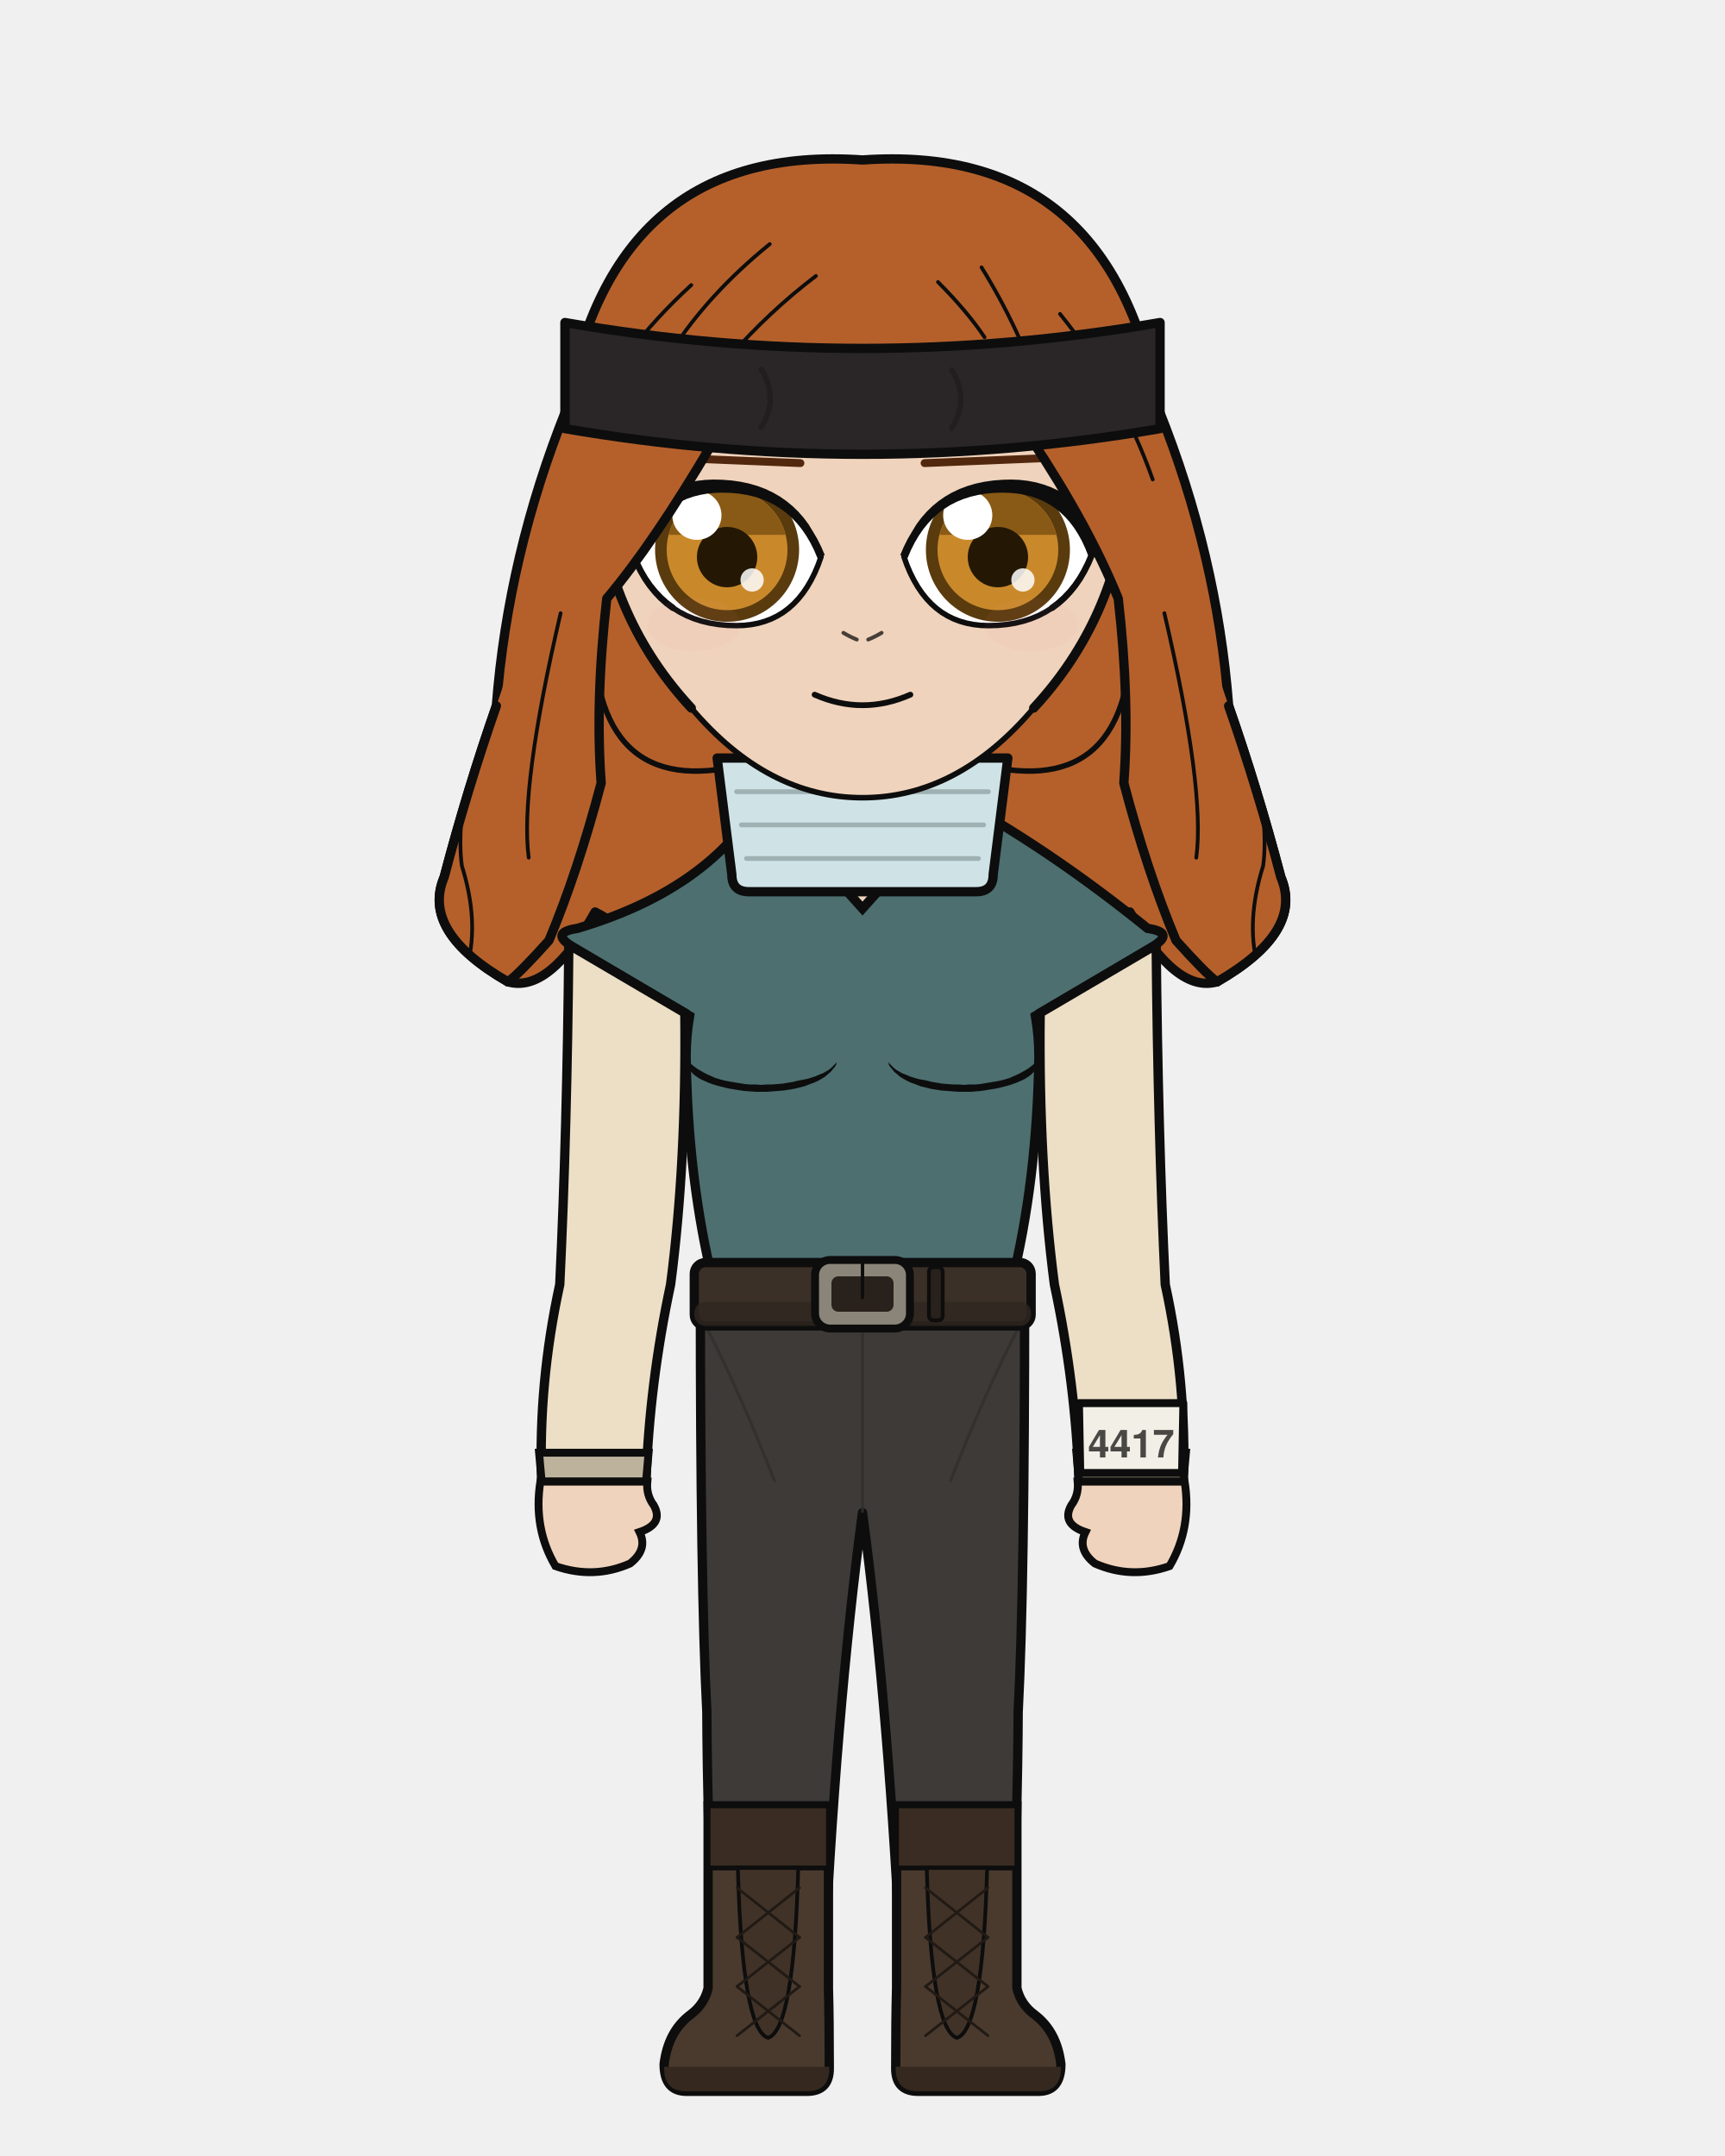
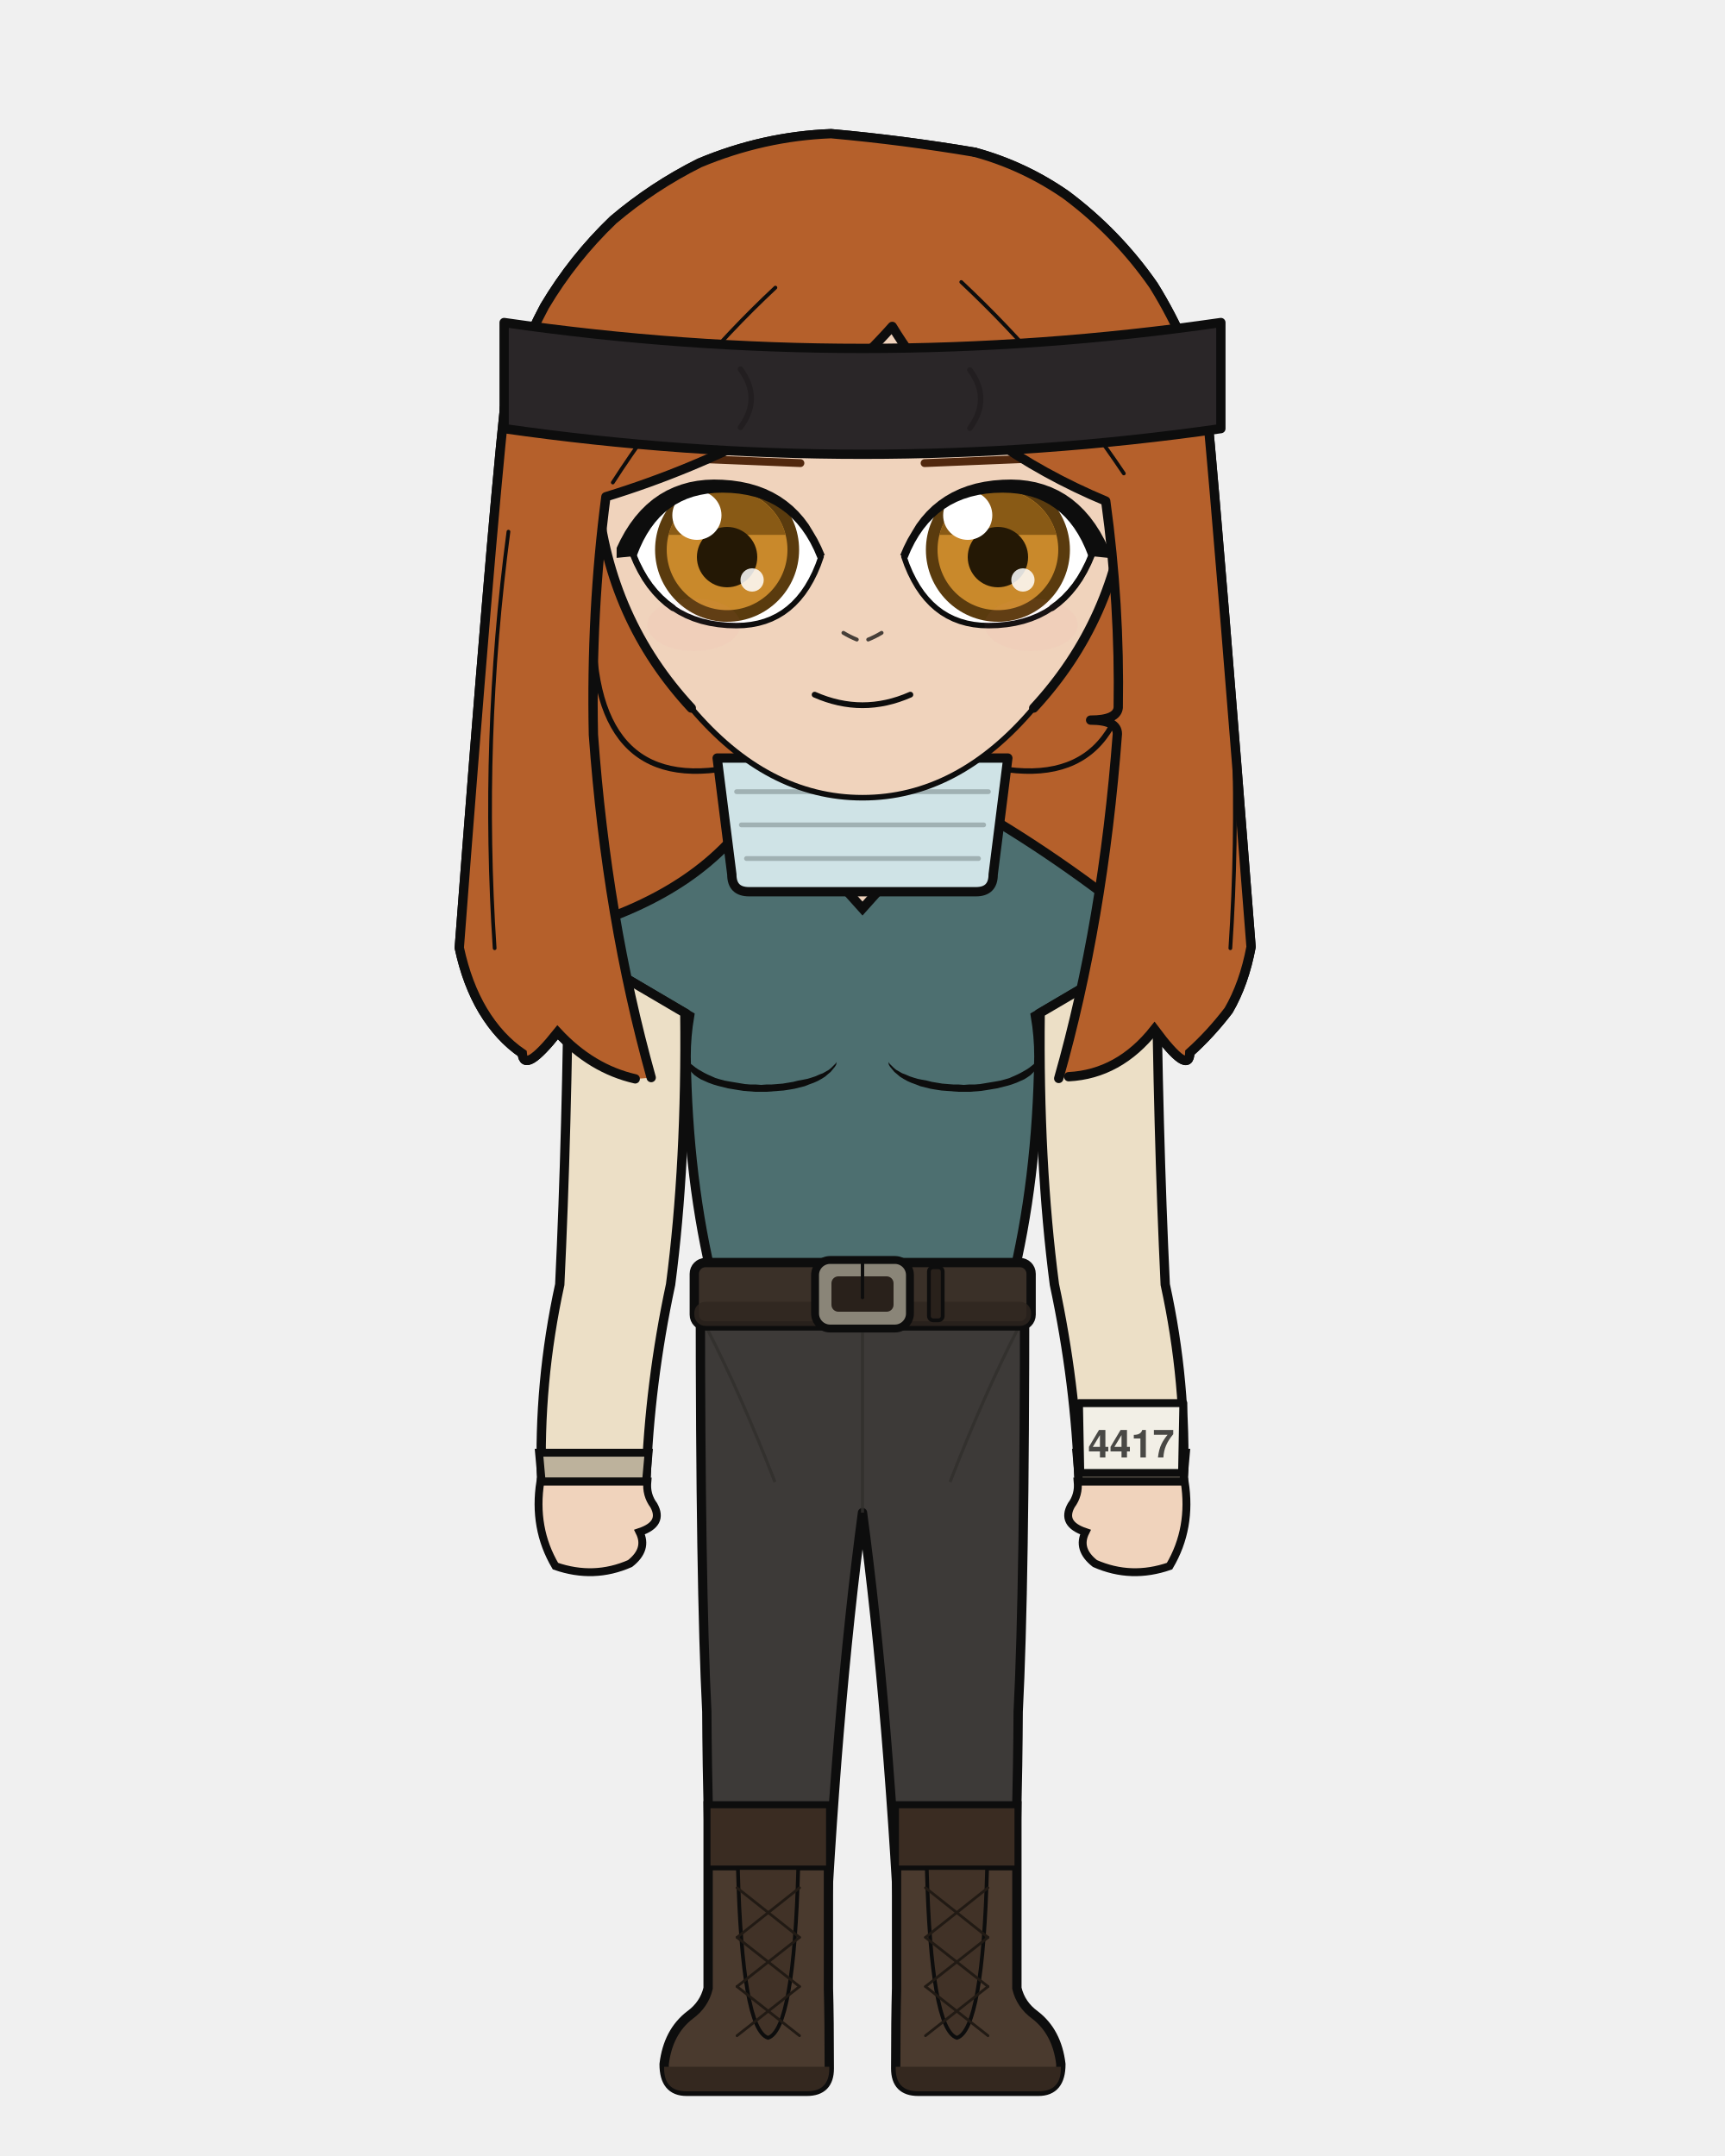
<svg xmlns="http://www.w3.org/2000/svg" width="400" height="500" viewBox="0 0 400 500">
  <defs>
    <clipPath id="hair-front">
-       <path d="M 117.8 227.7 Q 120.5 225.7 127.3 218.1 Q 134.0 202.1 139.4 181.6 Q 138.0 162.4 140.7 138.8 Q 151.5 126.0 165.0 103.1 Q 185.2 94.3 208.1 82.2 Q 224.2 94.3 239.1 101.8 Q 252.5 122.0 259.3 138.8 Q 262.0 162.4 260.6 181.6 Q 266.0 202.1 272.7 218.1 Q 279.5 225.7 282.2 227.7 Q 302.4 216.1 297.0 203.4 Q 291.6 182.9 284.9 163.7 Q 270.7 122.0 267.3 95.0 Q 256.6 37.1 200.0 41.1 Q 143.4 37.1 132.7 95.0 Q 129.3 122.0 115.1 163.7 Q 108.4 182.9 103.0 203.4 Q 97.6 216.1 117.8 227.7 Z" />
+       <path d="M 151.0 249.9 Q 140.7 213.0 137.6 170.4 Q 137.0 141.9 140.5 115.2 Q 160.4 109.1 178.8 99.3 Q 194.4 89.8 206.9 75.7 Q 216.0 90.7 229.6 101.4 Q 242.0 110.2 256.4 116.2 Q 259.7 140.2 259.3 164.1 Q 259.0 167.0 252.9 167.0 Q 259.1 167.0 259.1 170.2 Q 255.8 213.9 245.5 250.1 Q 246.7 249.9 247.8 249.7 Q 259.5 249.1 267.7 238.7 Q 275.8 249.6 275.9 244.1 Q 280.7 239.8 284.9 234.3 Q 288.5 228.1 290.1 219.6 Q 282.8 126.0 279.9 95.3 Q 276.0 79.9 267.5 66.2 Q 259.1 54.1 247.2 45.2 Q 237.4 38.4 226.0 35.3 Q 209.4 32.5 192.7 31.0 Q 177.0 31.6 162.2 37.8 Q 151.4 43.2 142.2 51.0 Q 132.9 59.9 126.3 71.0 Q 120.3 82.2 117.0 94.5 Q 113.6 126.6 106.5 219.8 Q 108.3 228.2 112.0 234.4 Q 115.8 240.7 121.1 244.3 Q 121.5 249.2 129.3 239.4 Q 137.2 247.9 147.3 250.2 Q 149.2 250.1 151.0 249.9 Z" />
    </clipPath>
  </defs>
-   <path d="M 131.3 95.0 Q 142.1 33.1 200.0 37.1 Q 257.9 33.1 268.7 95.0 Q 282.2 128.7 284.9 163.7 Q 291.6 182.9 297.0 203.4 Q 302.4 216.1 282.2 227.7 Q 272.7 230.4 262.0 211.5 Q 251.2 216.9 240.4 234.4 Q 229.6 229.0 220.2 214.2 Q 209.4 219.6 200.0 231.7 Q 190.6 219.6 179.8 214.2 Q 170.4 229.0 159.6 234.4 Q 148.8 216.9 138.0 211.5 Q 127.3 230.4 117.8 227.7 Q 97.6 216.1 103.0 203.4 Q 108.4 182.9 115.1 163.7 Q 117.8 128.7 131.3 95.0 Z" fill="#b5602b" />
-   <path d="M 131.3 95.0 Q 142.1 33.1 200.0 37.1 Q 257.9 33.1 268.7 95.0 Q 282.2 128.7 284.9 163.7 Q 291.6 182.9 297.0 203.4 Q 302.4 216.1 282.2 227.7 Q 272.7 230.4 262.0 211.5 Q 251.2 216.9 240.4 234.4 Q 229.6 229.0 220.2 214.2 Q 209.4 219.6 200.0 231.7 Q 190.6 219.6 179.8 214.2 Q 170.4 229.0 159.6 234.4 Q 148.8 216.9 138.0 211.5 Q 127.3 230.4 117.8 227.7 Q 97.6 216.1 103.0 203.4 Q 108.4 182.9 115.1 163.7 Q 117.8 128.7 131.3 95.0 Z" fill="none" stroke="#0d0d0d" stroke-width="2.16" stroke-linecap="round" stroke-linejoin="round" />
+   <path d="M 147.3 250.2 Q 137.2 247.9 129.3 239.4 Q 121.5 249.2 121.1 244.3 Q 115.8 240.7 112.0 234.4 Q 108.3 228.2 106.5 219.8 Q 113.6 126.6 117.0 94.5 Q 120.3 82.2 126.3 71.0 Q 132.9 59.9 142.2 51.0 Q 151.4 43.2 162.2 37.8 Q 177.0 31.6 192.7 31.0 Q 209.4 32.5 226.0 35.3 Q 237.4 38.4 247.2 45.2 Q 259.1 54.1 267.5 66.2 Q 276.0 79.9 279.9 95.3 Q 282.8 126.0 290.1 219.6 Q 288.5 228.1 284.9 234.3 Q 280.7 239.8 275.9 244.1 Q 275.8 249.6 267.7 238.7 Q 259.5 249.1 247.8 249.7 Q 197.6 261.0 147.3 250.2 Z" fill="#b5602b" />
+   <path d="M 147.3 250.2 Q 137.2 247.9 129.3 239.4 Q 121.5 249.2 121.1 244.3 Q 115.8 240.7 112.0 234.4 Q 108.3 228.2 106.5 219.8 Q 113.6 126.6 117.0 94.5 Q 120.3 82.2 126.3 71.0 Q 132.9 59.9 142.2 51.0 Q 151.4 43.2 162.2 37.8 Q 177.0 31.6 192.7 31.0 Q 209.4 32.5 226.0 35.3 Q 237.4 38.4 247.2 45.2 Q 259.1 54.1 267.5 66.2 Q 276.0 79.9 279.9 95.3 Q 282.8 126.0 290.1 219.6 Q 288.5 228.1 284.9 234.3 Q 280.7 239.8 275.9 244.1 Q 275.8 249.6 267.7 238.7 Q 259.5 249.1 247.8 249.7 Q 197.6 261.0 147.3 250.2 Z" fill="none" stroke="#0d0d0d" stroke-width="2.16" stroke-linecap="round" stroke-linejoin="round" />
  <path d="M 181.9 199.2 Q 168.1 215.1 140.5 223.6 Q 136.2 224.9 136.2 229.2 Q 136.2 235.6 150.2 235.6 L 154.4 235.6 L 154.4 231.3 L 164.2 231.3 Q 163.4 240.4 163.4 245.0 Q 163.5 247.0 165.0 247.9 Q 166.5 248.8 166.5 250.9 Q 167.1 276.3 169.8 297.9 Q 169.8 318.7 169.8 335.7 L 194.2 335.7 L 200.0 335.7 L 205.8 335.7 L 230.2 335.7 Q 230.2 318.7 230.2 297.9 Q 232.9 276.3 233.5 250.9 Q 233.5 248.8 235.0 247.9 Q 236.5 247.0 236.6 245.0 Q 236.6 240.4 235.8 235.6 L 235.8 231.3 L 245.6 231.3 L 245.6 235.6 L 249.8 235.6 Q 263.8 235.6 263.8 229.2 Q 263.8 224.9 259.5 223.6 Q 239.5 206.9 218.1 199.2 Z" fill="#f0d3bc" stroke="#0d0d0d" stroke-width="2.16" />
  <rect x="181.9" y="172.5" width="36.3" height="38.0" rx="12.7" fill="#f0d3bc" />
  <line x1="181.9" y1="172.5" x2="181.9" y2="199.2" stroke="#0d0d0d" stroke-width="2.16" />
  <line x1="218.1" y1="172.5" x2="218.1" y2="199.2" stroke="#0d0d0d" stroke-width="2.16" />
  <path d="M 162.4 300.1 L 237.6 300.1 Q 237.6 367.9 236.1 397.0 Q 236.0 419.4 234.6 461.1 L 209.2 461.1 Q 206.2 397.0 200.0 350.8 Q 193.8 397.0 190.8 461.1 L 165.4 461.1 Q 164.0 419.4 163.9 397.0 Q 162.4 367.9 162.4 300.1 Z" fill="#3d3a38" stroke="#0d0d0d" stroke-width="2.16" stroke-linejoin="round" />
  <line x1="200.0" y1="306.2" x2="200.0" y2="350.8" stroke="#312e2c" stroke-width="0.71" opacity="0.8" />
  <path d="M 164.0 308.2 Q 171.8 323.4 179.7 343.7" fill="none" stroke="#312e2c" stroke-width="0.71" opacity="0.8" />
  <path d="M 236.0 308.2 Q 228.2 323.4 220.3 343.7" fill="none" stroke="#312e2c" stroke-width="0.71" opacity="0.8" />
  <path d="M 192.1 418.8 L 192.1 461.1 Q 192.3 468.3 192.3 479.7 Q 192.3 485.0 187.1 485.0 L 159.2 485.0 Q 154.0 485.0 154.0 478.7 Q 154.9 471.2 160.0 467.3 Q 163.3 464.9 164.2 461.1 L 164.2 418.8 Z" fill="#4a3a2e" stroke="#0d0d0d" stroke-width="2.16" />
  <path d="M 192.3 479.3 L 154.0 479.3 L 154.0 479.7 Q 154.0 485.0 159.2 485.0 L 187.1 485.0 Q 192.3 485.0 192.3 479.7 Z" fill="#34281f" />
  <rect x="164.2" y="418.8" width="27.9" height="14.4" fill="#3a2c22" stroke="#0d0d0d" stroke-width="1.11" />
  <path d="M 171.1 433.2 L 185.1 433.2 Q 184.1 470.7 178.1 472.6 Q 172.1 470.7 171.1 433.2 Z" fill="#413227" stroke="#0d0d0d" stroke-width="0.87" />
  <line x1="185.4" y1="437.8" x2="170.9" y2="449.3" stroke="#211a14" stroke-width="0.63" stroke-linecap="round" />
  <line x1="170.9" y1="437.8" x2="185.4" y2="449.3" stroke="#211a14" stroke-width="0.63" stroke-linecap="round" />
  <line x1="185.4" y1="449.3" x2="170.9" y2="460.7" stroke="#211a14" stroke-width="0.63" stroke-linecap="round" />
  <line x1="170.9" y1="449.3" x2="185.4" y2="460.7" stroke="#211a14" stroke-width="0.63" stroke-linecap="round" />
  <line x1="185.4" y1="460.7" x2="170.9" y2="472.1" stroke="#211a14" stroke-width="0.63" stroke-linecap="round" />
  <line x1="170.9" y1="460.7" x2="185.4" y2="472.1" stroke="#211a14" stroke-width="0.63" stroke-linecap="round" />
  <path d="M 207.9 418.8 L 207.9 461.1 Q 207.7 468.3 207.7 479.7 Q 207.7 485.0 212.9 485.0 L 240.8 485.0 Q 246.0 485.0 246.0 478.7 Q 245.1 471.2 240.0 467.3 Q 236.7 464.9 235.8 461.1 L 235.8 418.8 Z" fill="#4a3a2e" stroke="#0d0d0d" stroke-width="2.16" />
  <path d="M 207.7 479.3 L 246.0 479.3 L 246.0 479.7 Q 246.0 485.0 240.8 485.0 L 212.9 485.0 Q 207.7 485.0 207.7 479.7 Z" fill="#34281f" />
  <rect x="207.9" y="418.8" width="27.9" height="14.4" fill="#3a2c22" stroke="#0d0d0d" stroke-width="1.11" />
  <path d="M 214.9 433.2 L 228.9 433.2 Q 227.9 470.7 221.9 472.6 Q 215.9 470.7 214.9 433.2 Z" fill="#413227" stroke="#0d0d0d" stroke-width="0.87" />
  <line x1="229.1" y1="437.8" x2="214.6" y2="449.3" stroke="#211a14" stroke-width="0.63" stroke-linecap="round" />
  <line x1="214.6" y1="437.8" x2="229.1" y2="449.3" stroke="#211a14" stroke-width="0.63" stroke-linecap="round" />
  <line x1="229.1" y1="449.3" x2="214.6" y2="460.7" stroke="#211a14" stroke-width="0.63" stroke-linecap="round" />
  <line x1="214.6" y1="449.3" x2="229.1" y2="460.7" stroke="#211a14" stroke-width="0.63" stroke-linecap="round" />
  <line x1="229.1" y1="460.7" x2="214.6" y2="472.1" stroke="#211a14" stroke-width="0.63" stroke-linecap="round" />
  <line x1="214.6" y1="460.7" x2="229.1" y2="472.1" stroke="#211a14" stroke-width="0.63" stroke-linecap="round" />
  <path d="M 175.8 186.5 Q 163.6 206.5 133.9 215.3 Q 127.2 216.3 133.0 219.7 L 159.9 235.6 Q 159.1 240.3 159.1 245.0 Q 159.5 273.8 165.5 297.9 Q 165.2 299.1 165.2 300.1 L 234.8 300.1 Q 234.8 299.1 234.5 297.9 Q 240.5 273.8 240.9 245.0 Q 240.9 240.3 240.1 235.6 L 267.0 219.7 Q 272.8 216.3 266.1 215.3 Q 245.1 198.3 224.2 186.5 L 218.1 186.5 L 218.1 190.5 L 200.0 210.7 L 181.9 190.5 L 181.9 186.5 Z" fill="#4d6f70" stroke="#0d0d0d" stroke-width="2.16" />
  <path d="M 159.1 245.0 L 159.3 245.5 L 159.6 246.0 L 159.9 246.4 L 160.3 246.8 L 160.8 247.2 L 161.3 247.6 L 161.9 248.0 L 162.6 248.4 L 163.3 248.8 L 164.1 249.2 L 165.0 249.6 L 165.9 250.0 L 166.9 250.3 L 168.0 250.6 L 169.1 250.8 L 170.3 251.0 L 171.5 251.2 L 172.7 251.4 L 173.9 251.5 L 175.2 251.5 L 176.5 251.6 L 177.8 251.5 L 179.0 251.5 L 180.3 251.4 L 181.5 251.3 L 182.7 251.1 L 183.9 250.9 L 185.1 250.6 L 186.2 250.4 L 187.2 250.2 L 188.2 249.9 L 189.1 249.6 L 190.0 249.2 L 190.8 248.9 L 191.5 248.5 L 192.2 248.1 L 192.8 247.6 L 193.2 247.2 L 193.7 246.7 L 194.0 246.3 L 194.0 246.3 L 193.9 246.9 L 193.6 247.4 L 193.1 248.0 L 192.6 248.6 L 192.0 249.1 L 191.3 249.7 L 190.5 250.2 L 189.6 250.7 L 188.7 251.1 L 187.6 251.5 L 186.6 251.9 L 185.4 252.2 L 184.2 252.5 L 183.0 252.7 L 181.7 252.9 L 180.4 253.0 L 179.1 253.1 L 177.8 253.2 L 176.5 253.2 L 175.1 253.2 L 173.8 253.1 L 172.5 253.0 L 171.2 252.8 L 170.0 252.6 L 168.8 252.4 L 167.6 252.1 L 166.4 251.8 L 165.4 251.5 L 164.3 251.1 L 163.4 250.7 L 162.5 250.3 L 161.7 249.8 L 161.0 249.3 L 160.4 248.7 L 159.9 248.1 L 159.5 247.4 L 159.2 246.8 L 159.0 246.2 L 159.0 245.5 L 159.1 245.0 Z" fill="#0d0d0d" stroke="none" />
  <path d="M 240.9 245.0 L 240.7 245.5 L 240.4 246.0 L 240.1 246.4 L 239.7 246.8 L 239.2 247.2 L 238.7 247.6 L 238.1 248.0 L 237.4 248.4 L 236.7 248.8 L 235.9 249.2 L 235.0 249.6 L 234.1 250.0 L 233.1 250.3 L 232.0 250.6 L 230.9 250.8 L 229.7 251.0 L 228.5 251.2 L 227.3 251.4 L 226.1 251.5 L 224.8 251.5 L 223.5 251.6 L 222.2 251.5 L 221.0 251.5 L 219.7 251.4 L 218.5 251.3 L 217.3 251.1 L 216.1 250.9 L 214.9 250.6 L 213.8 250.4 L 212.8 250.2 L 211.8 249.9 L 210.9 249.6 L 210.0 249.2 L 209.2 248.9 L 208.5 248.5 L 207.8 248.1 L 207.2 247.6 L 206.8 247.2 L 206.3 246.7 L 206.0 246.3 L 206.0 246.3 L 206.1 246.9 L 206.4 247.4 L 206.9 248.0 L 207.4 248.6 L 208.0 249.1 L 208.7 249.7 L 209.5 250.2 L 210.4 250.7 L 211.3 251.1 L 212.4 251.5 L 213.4 251.9 L 214.6 252.2 L 215.8 252.5 L 217.0 252.7 L 218.3 252.9 L 219.6 253.0 L 220.9 253.1 L 222.2 253.2 L 223.5 253.2 L 224.9 253.2 L 226.2 253.1 L 227.5 253.0 L 228.8 252.8 L 230.0 252.6 L 231.2 252.4 L 232.4 252.1 L 233.6 251.8 L 234.6 251.5 L 235.7 251.1 L 236.6 250.7 L 237.5 250.3 L 238.3 249.8 L 239.0 249.3 L 239.6 248.7 L 240.1 248.1 L 240.5 247.4 L 240.8 246.8 L 241.0 246.2 L 241.0 245.5 L 240.9 245.0 Z" fill="#0d0d0d" stroke="none" />
  <rect x="161.0" y="292.8" width="78.1" height="14.7" rx="2.6" fill="#3a3028" stroke="#0d0d0d" stroke-width="2.16" />
  <rect x="161.0" y="301.9" width="78.1" height="5.6" rx="2.6" fill="#2e261f" opacity="0.8" />
  <rect x="189.0" y="292.2" width="22.0" height="15.9" rx="3.5" fill="#8a8578" stroke="#0d0d0d" stroke-width="1.83" />
  <rect x="192.8" y="296.0" width="14.4" height="8.2" rx="1.6" fill="#29211b" />
  <line x1="200.0" y1="292.2" x2="200.0" y2="300.9" stroke="#0d0d0d" stroke-width="0.79" stroke-linecap="round" />
  <rect x="215.4" y="293.9" width="3.2" height="12.3" rx="1.0" fill="#29211b" stroke="#0d0d0d" stroke-width="0.87" />
  <path d="M 158.8 234.9 L 131.9 219.1 Q 131.5 262.4 129.8 297.9 Q 124.8 320.8 125.6 343.6 L 149.8 343.6 Q 150.6 320.8 155.5 297.9 Q 159.2 269.6 158.8 234.9 Z" fill="#ecdfc6" stroke="#0d0d0d" stroke-width="2.16" />
  <path d="M 125.0 336.9 L 150.4 336.9 L 149.8 343.6 L 125.6 343.6 Z" fill="#bdb29c" stroke="#0d0d0d" stroke-width="1.83" />
  <path d="M 125.3 343.6 Q 123.6 354.4 128.8 363.2 Q 137.7 366.3 146.1 362.6 Q 150.3 359.3 148.3 355.3 Q 154.0 353.4 151.6 349.1 Q 149.8 346.7 150.1 343.6 Z" fill="#f0d3bc" stroke="#0d0d0d" stroke-width="1.83" />
  <path d="M 241.2 234.9 L 268.1 219.1 Q 268.5 262.4 270.2 297.9 Q 275.2 320.8 274.4 343.6 L 250.2 343.6 Q 249.4 320.8 244.5 297.9 Q 240.8 269.6 241.2 234.9 Z" fill="#ecdfc6" stroke="#0d0d0d" stroke-width="2.16" />
  <path d="M 249.6 336.9 L 275.0 336.9 L 274.4 343.6 L 250.2 343.6 Z" fill="#bdb29c" stroke="#0d0d0d" stroke-width="1.83" />
  <path d="M 250.2 325.4 L 274.4 325.4 L 274.1 341.6 L 250.5 341.6 Z" fill="#f2efe6" stroke="#0d0d0d" stroke-width="1.83" stroke-linejoin="round" />
  <text x="262.3" y="338.0" font-family="Helvetica, Arial, sans-serif" font-weight="bold" font-size="9.0" text-anchor="middle" fill="#494845">4417</text>
  <path d="M 274.7 343.6 Q 276.4 354.4 271.2 363.2 Q 262.3 366.3 253.9 362.6 Q 249.7 359.3 251.7 355.3 Q 246.0 353.4 248.4 349.1 Q 250.2 346.7 249.9 343.6 Z" fill="#f0d3bc" stroke="#0d0d0d" stroke-width="1.83" />
  <defs>
    <mask id="bust-2300719fee" maskUnits="userSpaceOnUse" x="0" y="0" width="400" height="500">
      <path d="M 159.9 235.6 Q 159.1 240.3 159.1 245.0 Q 159.5 273.8 165.5 297.9 L 168.4 297.9 Q 164.9 269.9 164.9 235.6 Z M 240.1 235.6 Q 240.9 240.3 240.9 245.0 Q 240.5 273.8 234.5 297.9 L 231.6 297.9 Q 235.1 269.9 235.1 235.6 Z" fill="white" />
    </mask>
    <clipPath id="bust-arms-f27b5a4a76">
      <path d="M 158.8 234.9 L 131.9 219.1 Q 131.5 262.4 129.8 297.9 Q 124.8 320.8 125.6 343.6 L 149.8 343.6 Q 150.6 320.8 155.5 297.9 Q 159.2 269.6 158.8 234.9 Z" />
      <path d="M 241.2 234.9 L 268.1 219.1 Q 268.5 262.4 270.2 297.9 Q 275.2 320.8 274.4 343.6 L 250.2 343.6 Q 249.4 320.8 244.5 297.9 Q 240.8 269.6 241.2 234.9 Z" />
    </clipPath>
  </defs>
  <g mask="url(#bust-2300719fee)">
    <path d="M 175.8 186.5 Q 163.6 206.5 133.9 215.3 Q 127.2 216.3 133.0 219.7 L 159.9 235.6 Q 159.1 240.3 159.1 245.0 Q 159.5 273.8 165.5 297.9 Q 165.2 299.1 165.2 300.1 L 234.8 300.1 Q 234.8 299.1 234.5 297.9 Q 240.5 273.8 240.9 245.0 Q 240.9 240.3 240.1 235.6 L 267.0 219.7 Q 272.8 216.3 266.1 215.3 Q 245.1 198.3 224.2 186.5 L 218.1 186.5 L 218.1 190.5 L 200.0 210.7 L 181.9 190.5 L 181.9 186.5 Z" fill="#4d6f70" stroke="#0d0d0d" stroke-width="2.16" />
    <path d="M 159.1 245.0 L 159.3 245.5 L 159.6 246.0 L 159.9 246.4 L 160.3 246.8 L 160.8 247.2 L 161.3 247.6 L 161.9 248.0 L 162.6 248.4 L 163.3 248.8 L 164.1 249.2 L 165.0 249.6 L 165.9 250.0 L 166.9 250.3 L 168.0 250.6 L 169.1 250.8 L 170.3 251.0 L 171.5 251.2 L 172.7 251.4 L 173.9 251.5 L 175.2 251.5 L 176.5 251.6 L 177.8 251.5 L 179.0 251.5 L 180.3 251.4 L 181.5 251.3 L 182.7 251.1 L 183.9 250.9 L 185.1 250.6 L 186.2 250.4 L 187.2 250.2 L 188.2 249.9 L 189.1 249.6 L 190.0 249.2 L 190.8 248.9 L 191.5 248.5 L 192.2 248.1 L 192.8 247.6 L 193.2 247.2 L 193.7 246.7 L 194.0 246.3 L 194.0 246.3 L 193.9 246.9 L 193.6 247.4 L 193.1 248.0 L 192.6 248.6 L 192.0 249.1 L 191.3 249.7 L 190.5 250.2 L 189.6 250.7 L 188.7 251.1 L 187.6 251.5 L 186.6 251.9 L 185.4 252.2 L 184.2 252.5 L 183.0 252.7 L 181.7 252.9 L 180.4 253.0 L 179.1 253.1 L 177.8 253.2 L 176.5 253.2 L 175.1 253.2 L 173.8 253.1 L 172.5 253.0 L 171.2 252.8 L 170.0 252.6 L 168.8 252.4 L 167.6 252.1 L 166.4 251.8 L 165.4 251.5 L 164.3 251.1 L 163.4 250.7 L 162.5 250.3 L 161.7 249.8 L 161.0 249.3 L 160.4 248.7 L 159.9 248.1 L 159.5 247.4 L 159.2 246.8 L 159.0 246.2 L 159.0 245.5 L 159.1 245.0 Z" fill="#0d0d0d" stroke="none" />
    <path d="M 240.9 245.0 L 240.7 245.5 L 240.4 246.0 L 240.1 246.4 L 239.7 246.8 L 239.2 247.2 L 238.7 247.6 L 238.1 248.0 L 237.4 248.4 L 236.7 248.8 L 235.9 249.2 L 235.0 249.6 L 234.1 250.0 L 233.1 250.3 L 232.0 250.6 L 230.9 250.8 L 229.7 251.0 L 228.5 251.2 L 227.3 251.4 L 226.1 251.5 L 224.8 251.5 L 223.5 251.6 L 222.2 251.5 L 221.0 251.5 L 219.7 251.4 L 218.5 251.3 L 217.3 251.1 L 216.1 250.9 L 214.9 250.6 L 213.8 250.4 L 212.8 250.2 L 211.8 249.9 L 210.9 249.6 L 210.0 249.2 L 209.2 248.9 L 208.5 248.5 L 207.8 248.1 L 207.2 247.6 L 206.8 247.2 L 206.3 246.7 L 206.0 246.3 L 206.0 246.3 L 206.1 246.9 L 206.4 247.4 L 206.9 248.0 L 207.4 248.6 L 208.0 249.1 L 208.7 249.7 L 209.5 250.2 L 210.4 250.7 L 211.3 251.1 L 212.4 251.5 L 213.4 251.9 L 214.6 252.2 L 215.8 252.5 L 217.0 252.7 L 218.3 252.9 L 219.6 253.0 L 220.9 253.1 L 222.2 253.2 L 223.5 253.2 L 224.9 253.2 L 226.2 253.1 L 227.5 253.0 L 228.8 252.8 L 230.0 252.6 L 231.2 252.4 L 232.4 252.1 L 233.6 251.8 L 234.6 251.5 L 235.7 251.1 L 236.6 250.7 L 237.5 250.3 L 238.3 249.8 L 239.0 249.3 L 239.6 248.7 L 240.1 248.1 L 240.5 247.4 L 240.8 246.8 L 241.0 246.2 L 241.0 245.5 L 240.9 245.0 Z" fill="#0d0d0d" stroke="none" />
    <rect x="161.0" y="292.8" width="78.1" height="14.7" rx="2.6" fill="#3a3028" stroke="#0d0d0d" stroke-width="2.16" />
    <rect x="161.0" y="301.9" width="78.1" height="5.6" rx="2.6" fill="#2e261f" opacity="0.8" />
    <rect x="189.0" y="292.2" width="22.0" height="15.9" rx="3.5" fill="#8a8578" stroke="#0d0d0d" stroke-width="1.83" />
    <rect x="192.8" y="296.0" width="14.4" height="8.2" rx="1.6" fill="#29211b" />
    <line x1="200.0" y1="292.2" x2="200.0" y2="300.9" stroke="#0d0d0d" stroke-width="0.79" stroke-linecap="round" />
    <rect x="215.4" y="293.9" width="3.2" height="12.3" rx="1.0" fill="#29211b" stroke="#0d0d0d" stroke-width="0.87" />
  </g>
  <path d="M 159.9 235.6 Q 159.1 240.3 159.1 245.0 Q 159.5 273.8 165.5 297.9  M 240.1 235.6 Q 240.9 240.3 240.9 245.0 Q 240.5 273.8 234.5 297.9 " fill="none" stroke="#0d0d0d" stroke-width="2.16" stroke-linecap="round" clip-path="url(#bust-arms-f27b5a4a76)" />
  <path d="M 166.3 178.5 Q 134.0 182.6 138.0 135.4" fill="none" stroke="#0d0d0d" stroke-width="1.27" stroke-linecap="round" />
  <path d="M 233.7 178.5 Q 266.0 182.6 262.0 135.4" fill="none" stroke="#0d0d0d" stroke-width="1.27" stroke-linecap="round" />
  <path d="M 166.3 175.8 L 233.7 175.8 L 230.3 202.8 Q 230.3 206.8 226.3 206.8 L 173.7 206.8 Q 169.7 206.8 169.7 202.8 Z" fill="#cfe3e6" stroke="#0d0d0d" stroke-width="2.16" stroke-linejoin="round" />
  <path d="M 170.8 183.6 L 229.2 183.6" fill="none" stroke="#a0b1b3" stroke-width="1.11" stroke-linecap="round" />
  <path d="M 171.9 191.3 L 228.1 191.3" fill="none" stroke="#a0b1b3" stroke-width="1.11" stroke-linecap="round" />
  <path d="M 173.1 199.1 L 226.9 199.1" fill="none" stroke="#a0b1b3" stroke-width="1.11" stroke-linecap="round" />
  <path d="M 200.0 47.9 Q 225.9 47.9 244.1 67.6 Q 262.4 87.3 261.5 115.2 Q 258.7 143.7 239.7 164.2 Q 222.1 185.0 200.0 185.0 Q 177.9 185.0 160.3 164.2 Q 141.3 143.7 138.5 115.2 Q 137.6 87.3 155.9 67.6 Q 174.1 47.9 200.0 47.9 Z" fill="#f0d3bc" />
  <path d="M 160.3 164.2 Q 141.3 143.7 138.5 115.2 Q 137.6 87.3 155.9 67.6 Q 174.1 47.9 200.0 47.9 Q 225.9 47.9 244.1 67.6 Q 262.4 87.3 261.5 115.2 Q 258.7 143.7 239.7 164.2" fill="none" stroke="#0d0d0d" stroke-width="2.16" stroke-linecap="round" />
  <path d="M 239.7 164.2 Q 222.1 185.0 200.0 185.0 Q 177.9 185.0 160.3 164.2" fill="none" stroke="#0d0d0d" stroke-width="1.29" stroke-linecap="round" />
  <line x1="185.6" y1="107.4" x2="151.6" y2="106.0" stroke="#51280e" stroke-width="1.83" stroke-linecap="round" />
  <defs>
    <clipPath id="eye-l">
      <path d="M 190.4 129.1 Q 184.2 113.3 167.5 113.3 Q 152.4 113.3 146.8 128.6 Q 153.3 145.1 170.8 145.1 Q 185.1 145.1 190.4 129.1 Z" />
    </clipPath>
  </defs>
  <path d="M 190.4 129.1 Q 184.2 113.3 167.5 113.3 Q 152.4 113.3 146.8 128.6 Q 153.3 145.1 170.8 145.1 Q 185.1 145.1 190.4 129.1 Z" fill="white" stroke="none" />
  <g clip-path="url(#eye-l)">
    <circle cx="168.6" cy="127.5" r="16.7" fill="#5a3b0e" />
    <circle cx="168.6" cy="127.5" r="14.0" fill="#c9892b" />
    <path d="M 155.04 124.04 A 14.01 14.01 0 0 1 182.16 124.04 Z" fill="#895a15" />
    <circle cx="168.6" cy="129.2" r="7.0" fill="#241805" />
    <circle cx="161.6" cy="119.5" r="5.7" fill="white" />
    <circle cx="174.4" cy="134.5" r="2.7" fill="white" opacity="0.85" />
  </g>
  <path d="M 146.79 128.57 L 147.64 130.57 L 148.58 132.44 L 149.60 134.19 L 150.71 135.80 L 151.91 137.28 L 153.20 138.64 L 154.57 139.87 L 156.02 140.96 L 157.56 141.93 L 159.19 142.77 L 160.91 143.48 L 162.71 144.06 L 164.60 144.51 L 166.57 144.83 L 168.63 145.03 L 170.78 145.09 L 172.53 145.03 L 174.22 144.84 L 175.83 144.53 L 177.38 144.09 L 178.85 143.53 L 180.26 142.84 L 181.59 142.03 L 182.85 141.09 L 184.04 140.03 L 185.16 138.84 L 186.21 137.53 L 187.19 136.09 L 188.10 134.52 L 188.94 132.84 L 189.71 131.02 L 190.40 129.08" fill="none" stroke="#0d0d0d" stroke-width="1.27" stroke-linecap="round" />
  <path d="M 146.79 128.57 L 147.64 130.57 L 148.58 132.44 L 149.60 134.19 L 150.71 135.80 L 151.91 137.28 L 153.20 138.64 L 154.57 139.87 L 156.02 140.96" fill="none" stroke="#0d0d0d" stroke-width="1.47" stroke-linecap="round" />
  <path d="M 191.25 128.72 L 190.42 126.79 L 189.50 124.95 L 188.49 123.24 L 187.48 121.58 L 186.34 120.06 L 185.10 118.65 L 183.77 117.36 L 182.34 116.19 L 180.81 115.13 L 179.19 114.20 L 177.47 113.39 L 175.66 112.71 L 173.75 112.15 L 171.76 111.73 L 169.68 111.43 L 167.51 111.26 L 165.51 111.21 L 163.56 111.29 L 161.66 111.51 L 159.81 111.86 L 158.02 112.36 L 156.27 113.00 L 154.59 113.78 L 152.98 114.71 L 151.43 115.79 L 149.96 117.02 L 148.58 118.38 L 147.28 119.88 L 146.07 121.51 L 144.94 123.27 L 143.90 125.16 L 142.99 127.06 L 142.98 129.38 L 147.64 128.91 L 148.37 127.09 L 149.15 125.42 L 150.01 123.86 L 150.93 122.43 L 151.92 121.12 L 152.98 119.92 L 154.11 118.84 L 155.31 117.88 L 156.57 117.03 L 157.91 116.30 L 159.32 115.67 L 160.80 115.16 L 162.36 114.77 L 164.00 114.48 L 165.71 114.31 L 167.51 114.25 L 169.50 114.31 L 171.41 114.49 L 173.23 114.79 L 174.96 115.20 L 176.61 115.73 L 178.18 116.38 L 179.67 117.14 L 181.07 118.03 L 182.40 119.02 L 183.65 120.14 L 184.82 121.38 L 185.92 122.74 L 186.94 124.22 L 187.89 125.83 L 188.76 127.56 L 189.56 129.44 Z" fill="#0d0d0d" stroke="none" />
  <line x1="214.4" y1="107.4" x2="248.4" y2="106.0" stroke="#51280e" stroke-width="1.83" stroke-linecap="round" />
  <defs>
    <clipPath id="eye-r">
      <path d="M 209.6 129.1 Q 215.8 113.3 232.5 113.3 Q 247.6 113.3 253.2 128.6 Q 246.7 145.1 229.2 145.1 Q 214.9 145.1 209.6 129.1 Z" />
    </clipPath>
  </defs>
  <path d="M 209.6 129.1 Q 215.8 113.3 232.5 113.3 Q 247.6 113.3 253.2 128.6 Q 246.7 145.1 229.2 145.1 Q 214.9 145.1 209.6 129.1 Z" fill="white" stroke="none" />
  <g clip-path="url(#eye-r)">
    <circle cx="231.4" cy="127.5" r="16.7" fill="#5a3b0e" />
    <circle cx="231.4" cy="127.5" r="14.0" fill="#c9892b" />
    <path d="M 217.84 124.04 A 14.01 14.01 0 0 1 244.96 124.04 Z" fill="#895a15" />
    <circle cx="231.4" cy="129.2" r="7.0" fill="#241805" />
    <circle cx="224.4" cy="119.5" r="5.7" fill="white" />
    <circle cx="237.2" cy="134.5" r="2.7" fill="white" opacity="0.85" />
  </g>
  <path d="M 253.21 128.57 L 252.36 130.57 L 251.42 132.44 L 250.40 134.19 L 249.29 135.80 L 248.09 137.28 L 246.80 138.64 L 245.43 139.87 L 243.98 140.96 L 242.44 141.93 L 240.81 142.77 L 239.09 143.48 L 237.29 144.06 L 235.40 144.51 L 233.43 144.83 L 231.37 145.03 L 229.22 145.09 L 227.47 145.03 L 225.78 144.84 L 224.17 144.53 L 222.62 144.09 L 221.15 143.53 L 219.74 142.84 L 218.41 142.03 L 217.15 141.09 L 215.96 140.03 L 214.84 138.84 L 213.79 137.53 L 212.81 136.09 L 211.90 134.52 L 211.06 132.84 L 210.29 131.02 L 209.60 129.08" fill="none" stroke="#0d0d0d" stroke-width="1.27" stroke-linecap="round" />
  <path d="M 253.21 128.57 L 252.36 130.57 L 251.42 132.44 L 250.40 134.19 L 249.29 135.80 L 248.09 137.28 L 246.80 138.64 L 245.43 139.87 L 243.98 140.96" fill="none" stroke="#0d0d0d" stroke-width="1.47" stroke-linecap="round" />
  <path d="M 208.75 128.72 L 209.58 126.79 L 210.50 124.95 L 211.51 123.24 L 212.52 121.58 L 213.66 120.06 L 214.90 118.65 L 216.23 117.36 L 217.66 116.19 L 219.19 115.13 L 220.81 114.20 L 222.53 113.39 L 224.34 112.71 L 226.25 112.15 L 228.24 111.73 L 230.32 111.43 L 232.49 111.26 L 234.49 111.21 L 236.44 111.29 L 238.34 111.51 L 240.19 111.86 L 241.98 112.36 L 243.73 113.00 L 245.41 113.78 L 247.02 114.71 L 248.57 115.79 L 250.04 117.02 L 251.42 118.38 L 252.72 119.88 L 253.93 121.51 L 255.06 123.27 L 256.10 125.16 L 257.01 127.06 L 257.02 129.38 L 252.36 128.91 L 251.63 127.09 L 250.85 125.42 L 249.99 123.86 L 249.07 122.43 L 248.08 121.12 L 247.02 119.92 L 245.89 118.84 L 244.69 117.88 L 243.43 117.03 L 242.09 116.30 L 240.68 115.67 L 239.20 115.16 L 237.64 114.77 L 236.00 114.48 L 234.29 114.31 L 232.49 114.25 L 230.50 114.31 L 228.59 114.49 L 226.77 114.79 L 225.04 115.20 L 223.39 115.73 L 221.82 116.38 L 220.33 117.14 L 218.93 118.03 L 217.60 119.02 L 216.35 120.14 L 215.18 121.38 L 214.08 122.74 L 213.06 124.22 L 212.11 125.83 L 211.24 127.56 L 210.44 129.44 Z" fill="#0d0d0d" stroke="none" />
  <path d="M 195.57 146.76 Q 197.12 147.69 198.68 148.32" fill="none" stroke="#0d0d0d" stroke-width="0.89" opacity="0.75" stroke-linecap="round" />
  <path d="M 204.43 146.76 Q 202.88 147.69 201.32 148.32" fill="none" stroke="#0d0d0d" stroke-width="0.89" opacity="0.75" stroke-linecap="round" />
  <path d="M 188.9 161.1 Q 200.0 166.0 211.1 161.1" fill="none" stroke="#0d0d0d" stroke-width="1.34" stroke-linecap="round" />
  <ellipse cx="160.9" cy="144.9" rx="10.8" ry="6.1" fill="#e8879a" opacity="0.05" />
  <ellipse cx="239.1" cy="144.9" rx="10.8" ry="6.1" fill="#e8879a" opacity="0.05" />
-   <path d="M 117.8 227.7 Q 120.5 225.7 127.3 218.1 Q 134.0 202.1 139.4 181.6 Q 138.0 162.4 140.7 138.8 Q 151.5 126.0 165.0 103.1 Q 185.2 94.3 208.1 82.2 Q 224.2 94.3 239.1 101.8 Q 252.5 122.0 259.3 138.8 Q 262.0 162.4 260.6 181.6 Q 266.0 202.1 272.7 218.1 Q 279.5 225.7 282.2 227.7 Q 302.4 216.1 297.0 203.4 Q 291.6 182.9 284.9 163.7 Q 270.7 122.0 267.3 95.0 Q 256.6 37.1 200.0 41.1 Q 143.4 37.1 132.7 95.0 Q 129.3 122.0 115.1 163.7 Q 108.4 182.9 103.0 203.4 Q 97.6 216.1 117.8 227.7 Z" fill="#b5602b" />
-   <path d="M 117.8 227.7 Q 120.5 225.7 127.3 218.1 Q 134.0 202.1 139.4 181.6 Q 138.0 162.4 140.7 138.8 Q 151.5 126.0 165.0 103.1 Q 185.2 94.3 208.1 82.2 Q 224.2 94.3 239.1 101.8 Q 252.5 122.0 259.3 138.8 Q 262.0 162.4 260.6 181.6 Q 266.0 202.1 272.7 218.1 Q 279.5 225.7 282.2 227.7" fill="none" stroke="#0d0d0d" stroke-width="2.16" stroke-linecap="round" stroke-linejoin="round" />
-   <path d="M 282.2 227.7 Q 302.4 216.1 297.0 203.4 Q 291.6 182.9 284.9 163.7" fill="none" stroke="#0d0d0d" stroke-width="2.16" stroke-linecap="round" />
-   <path d="M 117.8 227.7 Q 97.6 216.1 103.0 203.4 Q 108.4 182.9 115.1 163.7" fill="none" stroke="#0d0d0d" stroke-width="2.16" stroke-linecap="round" />
-   <path d="M 178.5 56.6 Q 164.3 68.1 155.6 81.6" fill="none" stroke="#0d0d0d" stroke-width="0.87" stroke-linecap="round" clip-path="url(#hair-front)" />
-   <path d="M 160.3 66.1 Q 143.4 81.6 135.4 99.1" fill="none" stroke="#0d0d0d" stroke-width="0.87" stroke-linecap="round" clip-path="url(#hair-front)" />
-   <path d="M 227.6 62.0 Q 236.4 76.2 241.8 92.3" fill="none" stroke="#0d0d0d" stroke-width="0.87" stroke-linecap="round" clip-path="url(#hair-front)" />
-   <path d="M 245.8 72.8 Q 259.9 90.3 267.3 111.2" fill="none" stroke="#0d0d0d" stroke-width="0.87" stroke-linecap="round" clip-path="url(#hair-front)" />
-   <path d="M 276.8 122.0 Q 295.6 181.6 292.9 200.8 Q 288.9 213.6 291.6 223.8" fill="none" stroke="#0d0d0d" stroke-width="0.87" stroke-linecap="round" clip-path="url(#hair-front)" />
-   <path d="M 123.2 122.0 Q 104.4 181.6 107.1 200.8 Q 111.1 213.6 108.4 223.8" fill="none" stroke="#0d0d0d" stroke-width="0.87" stroke-linecap="round" clip-path="url(#hair-front)" />
-   <path d="M 270.0 142.2 Q 279.5 182.9 277.4 198.9" fill="none" stroke="#0d0d0d" stroke-width="0.87" stroke-linecap="round" clip-path="url(#hair-front)" />
-   <path d="M 130.0 142.2 Q 120.5 182.9 122.6 198.9" fill="none" stroke="#0d0d0d" stroke-width="0.87" stroke-linecap="round" clip-path="url(#hair-front)" />
-   <path d="M 217.5 65.4 Q 224.2 72.1 228.3 78.2" fill="none" stroke="#0d0d0d" stroke-width="0.87" stroke-linecap="round" clip-path="url(#hair-front)" />
-   <path d="M 189.2 64.0 Q 178.5 72.1 169.0 82.9" fill="none" stroke="#0d0d0d" stroke-width="0.87" stroke-linecap="round" clip-path="url(#hair-front)" />
-   <path d="M 131.0 74.8 Q 200.0 86.8 269.0 74.8 L 269.0 99.4 Q 200.0 111.3 131.0 99.4 Z" fill="#2a2628" stroke="#0d0d0d" stroke-width="2.16" stroke-linejoin="round" />
-   <path d="M 176.5 85.6 Q 180.7 92.4 176.5 99.1" fill="none" stroke="#221e20" stroke-width="1.27" stroke-linecap="round" />
-   <path d="M 220.7 85.8 Q 224.9 92.5 220.7 99.3" fill="none" stroke="#221e20" stroke-width="1.27" stroke-linecap="round" />
+   <path d="M 151.0 249.9 Q 140.7 213.0 137.6 170.4 Q 137.0 141.9 140.5 115.2 Q 160.4 109.1 178.8 99.3 Q 194.4 89.8 206.9 75.7 Q 216.0 90.7 229.6 101.4 Q 242.0 110.2 256.4 116.2 Q 259.7 140.2 259.3 164.1 Q 259.0 167.0 252.9 167.0 Q 259.1 167.0 259.1 170.2 Q 255.8 213.9 245.5 250.1 Q 246.7 249.9 247.8 249.7 Q 259.5 249.1 267.7 238.7 Q 275.8 249.6 275.9 244.1 Q 280.7 239.8 284.9 234.3 Q 288.5 228.1 290.1 219.6 Q 282.8 126.0 279.9 95.3 Q 276.0 79.9 267.5 66.2 Q 259.1 54.1 247.2 45.2 Q 237.4 38.4 226.0 35.3 Q 209.4 32.5 192.7 31.0 Q 177.0 31.6 162.2 37.8 Q 151.4 43.2 142.2 51.0 Q 132.9 59.9 126.3 71.0 Q 120.3 82.2 117.0 94.5 Q 113.6 126.6 106.5 219.8 Q 108.3 228.2 112.0 234.4 Q 115.8 240.7 121.1 244.3 Q 121.5 249.2 129.3 239.4 Q 137.2 247.9 147.3 250.2 Q 149.2 250.1 151.0 249.9 Z" fill="#b5602b" />
+   <path d="M 151.0 249.9 Q 140.7 213.0 137.6 170.4 Q 137.0 141.9 140.5 115.2 Q 160.4 109.1 178.8 99.3 Q 194.4 89.8 206.9 75.7 Q 216.0 90.7 229.6 101.4 Q 242.0 110.2 256.4 116.2 Q 259.7 140.2 259.3 164.1 Q 259.0 167.0 252.9 167.0 Q 259.1 167.0 259.1 170.2 Q 255.8 213.9 245.5 250.1" fill="none" stroke="#0d0d0d" stroke-width="2.16" stroke-linecap="round" stroke-linejoin="round" />
+   <path d="M 247.8 249.7 Q 259.5 249.1 267.7 238.7 Q 275.8 249.6 275.9 244.1 Q 280.7 239.8 284.9 234.3 Q 288.5 228.1 290.1 219.6 Q 282.8 126.0 279.9 95.3 Q 276.0 79.9 267.5 66.2 Q 259.1 54.1 247.2 45.2 Q 237.4 38.4 226.0 35.3" fill="none" stroke="#0d0d0d" stroke-width="2.16" stroke-linecap="round" />
+   <path d="M 147.3 250.2 Q 137.2 247.9 129.3 239.4 Q 121.5 249.2 121.1 244.3 Q 115.8 240.7 112.0 234.4 Q 108.3 228.2 106.5 219.8 Q 113.6 126.6 117.0 94.5 Q 120.3 82.2 126.3 71.0 Q 132.9 59.9 142.2 51.0 Q 151.4 43.2 162.2 37.8 Q 177.0 31.6 192.7 31.0 Q 209.4 32.5 226.0 35.3" fill="none" stroke="#0d0d0d" stroke-width="2.16" stroke-linecap="round" />
+   <path d="M 179.8 66.7 Q 158.2 86.9 142.1 111.9" fill="none" stroke="#0d0d0d" stroke-width="0.87" stroke-linecap="round" clip-path="url(#hair-front)" />
+   <path d="M 222.9 65.4 Q 244.4 85.6 260.6 109.8" fill="none" stroke="#0d0d0d" stroke-width="0.87" stroke-linecap="round" clip-path="url(#hair-front)" />
+   <path d="M 117.9 123.3 Q 111.5 171.6 114.7 219.9" fill="none" stroke="#0d0d0d" stroke-width="0.87" stroke-linecap="round" clip-path="url(#hair-front)" />
+   <path d="M 282.1 123.3 Q 288.5 171.6 285.3 219.9" fill="none" stroke="#0d0d0d" stroke-width="0.87" stroke-linecap="round" clip-path="url(#hair-front)" />
+   <path d="M 116.9 74.8 Q 200.0 86.8 283.1 74.8 L 283.1 99.4 Q 200.0 111.3 116.9 99.4 Z" fill="#2a2628" stroke="#0d0d0d" stroke-width="2.16" stroke-linejoin="round" />
+   <path d="M 171.7 85.6 Q 176.7 92.4 171.7 99.1" fill="none" stroke="#221e20" stroke-width="1.27" stroke-linecap="round" />
+   <path d="M 224.9 85.8 Q 229.9 92.5 224.9 99.3" fill="none" stroke="#221e20" stroke-width="1.27" stroke-linecap="round" />
</svg>
